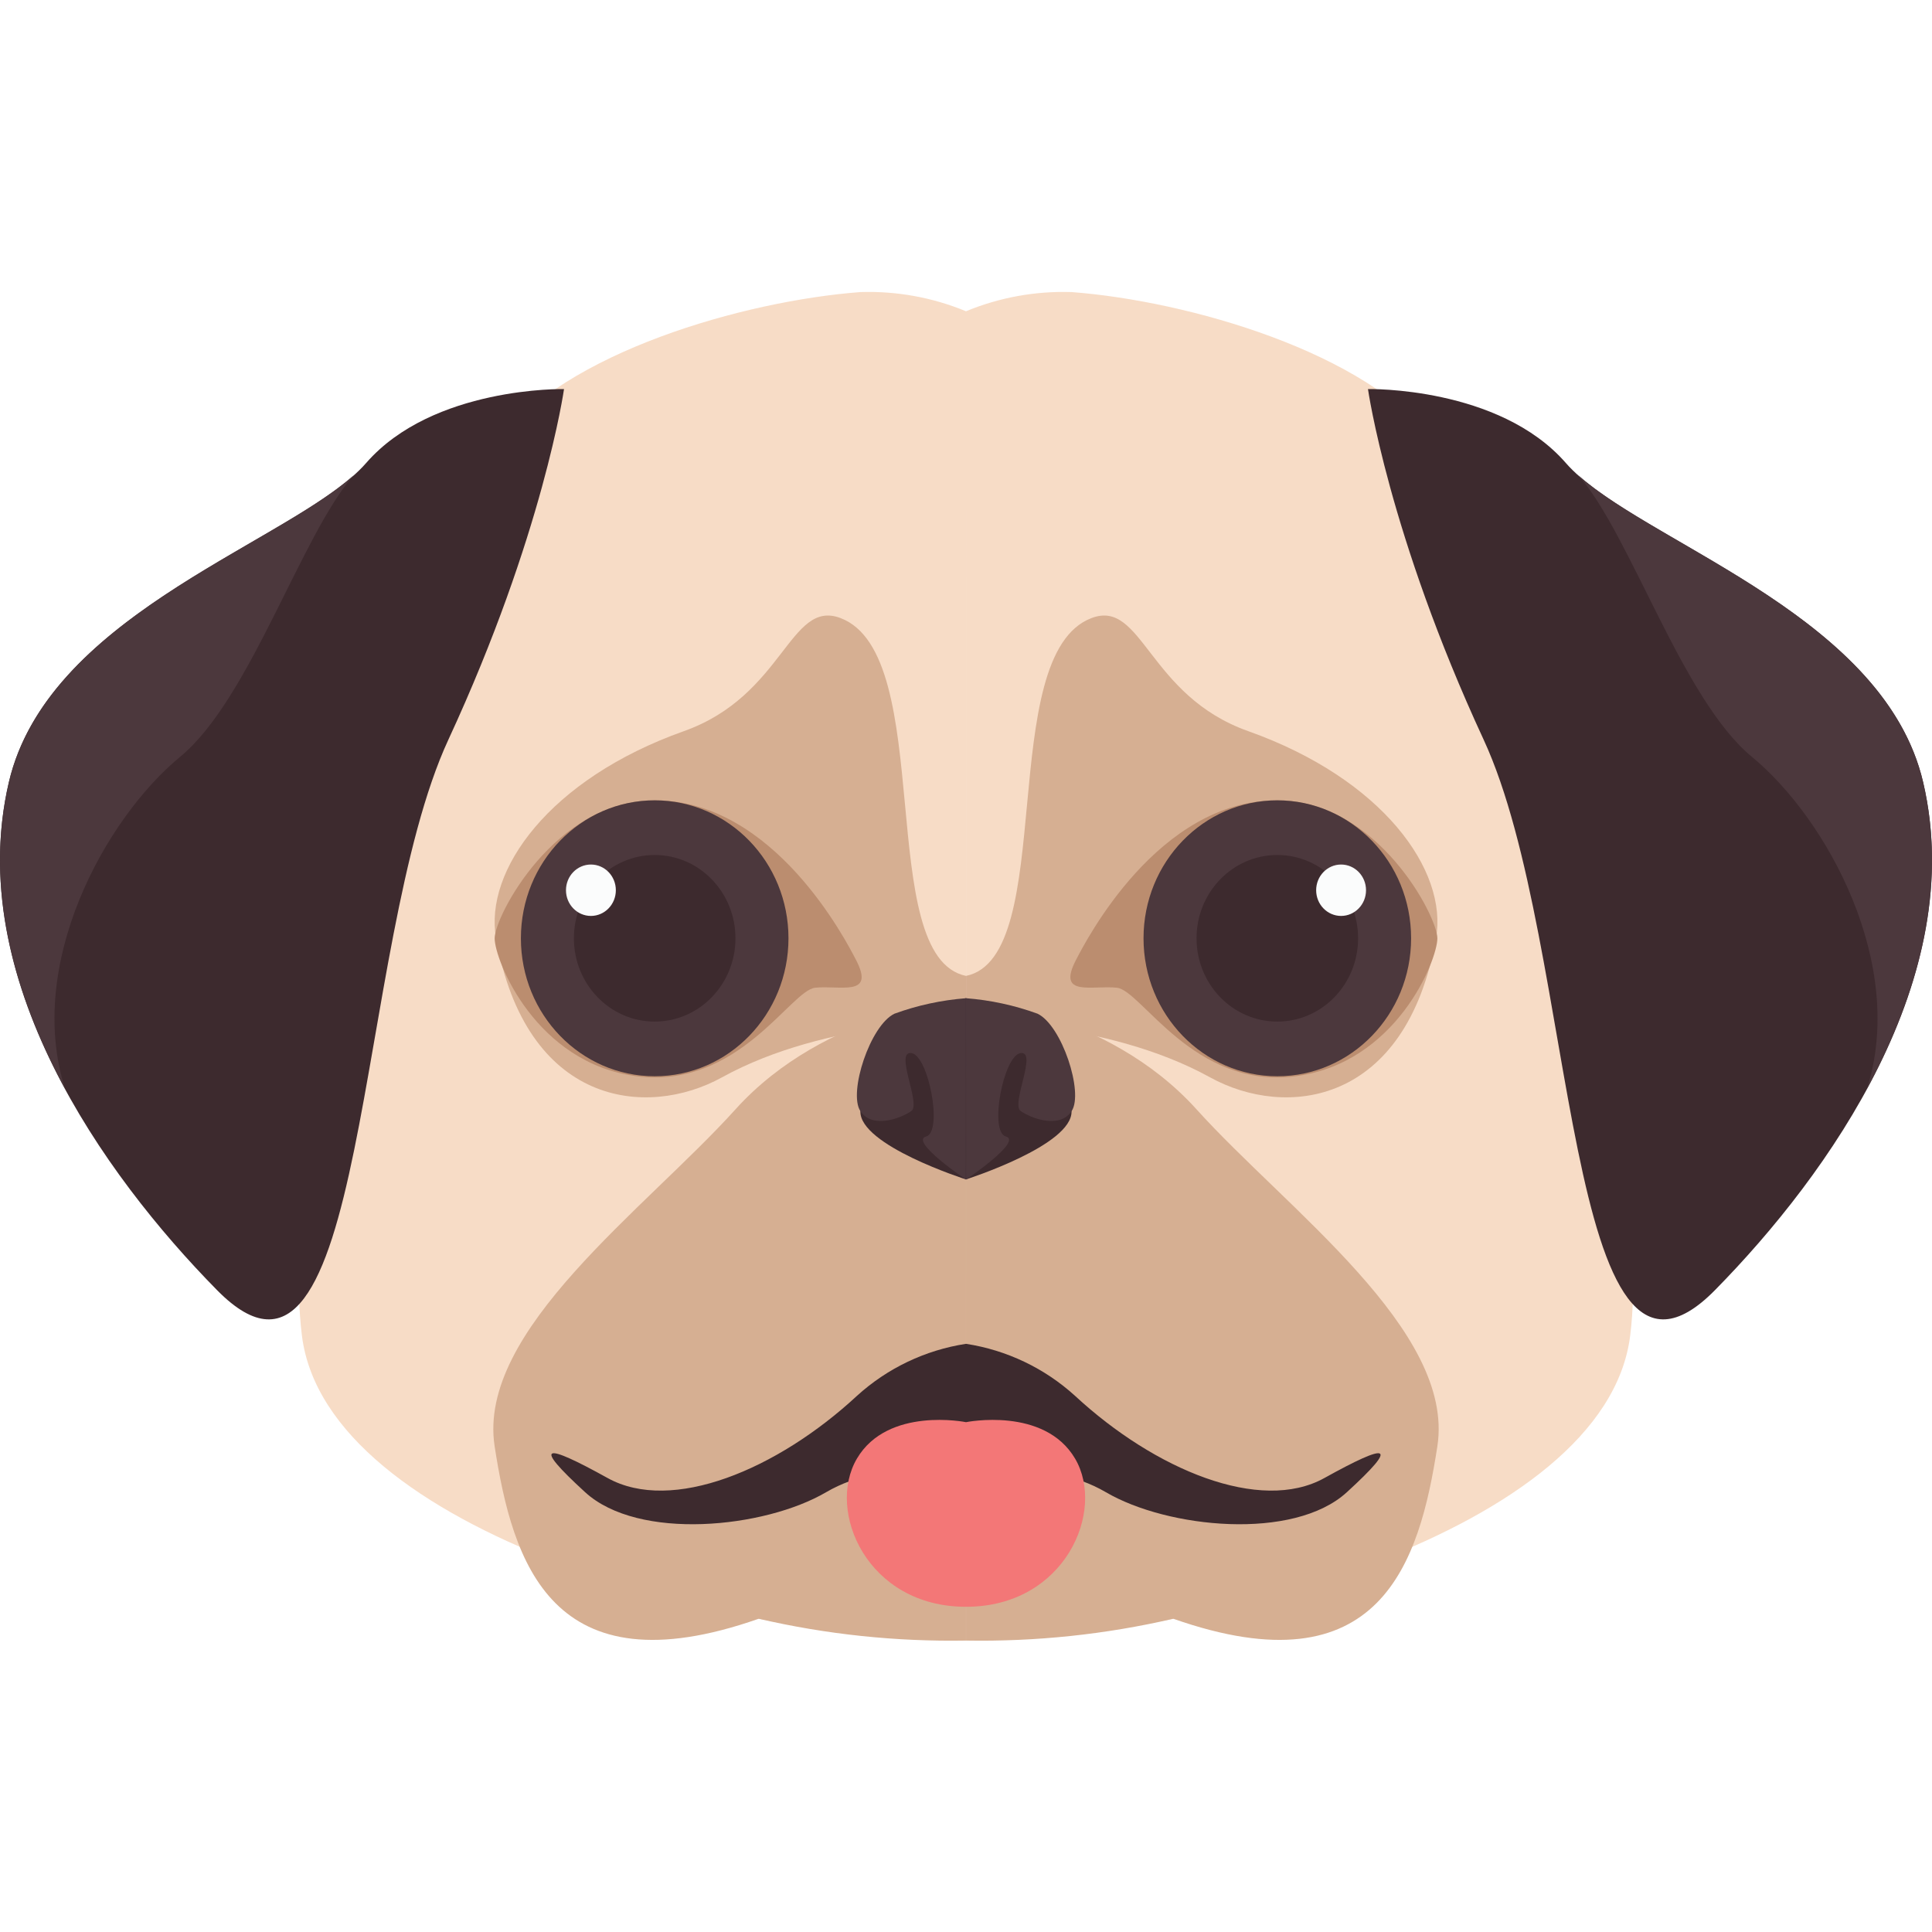
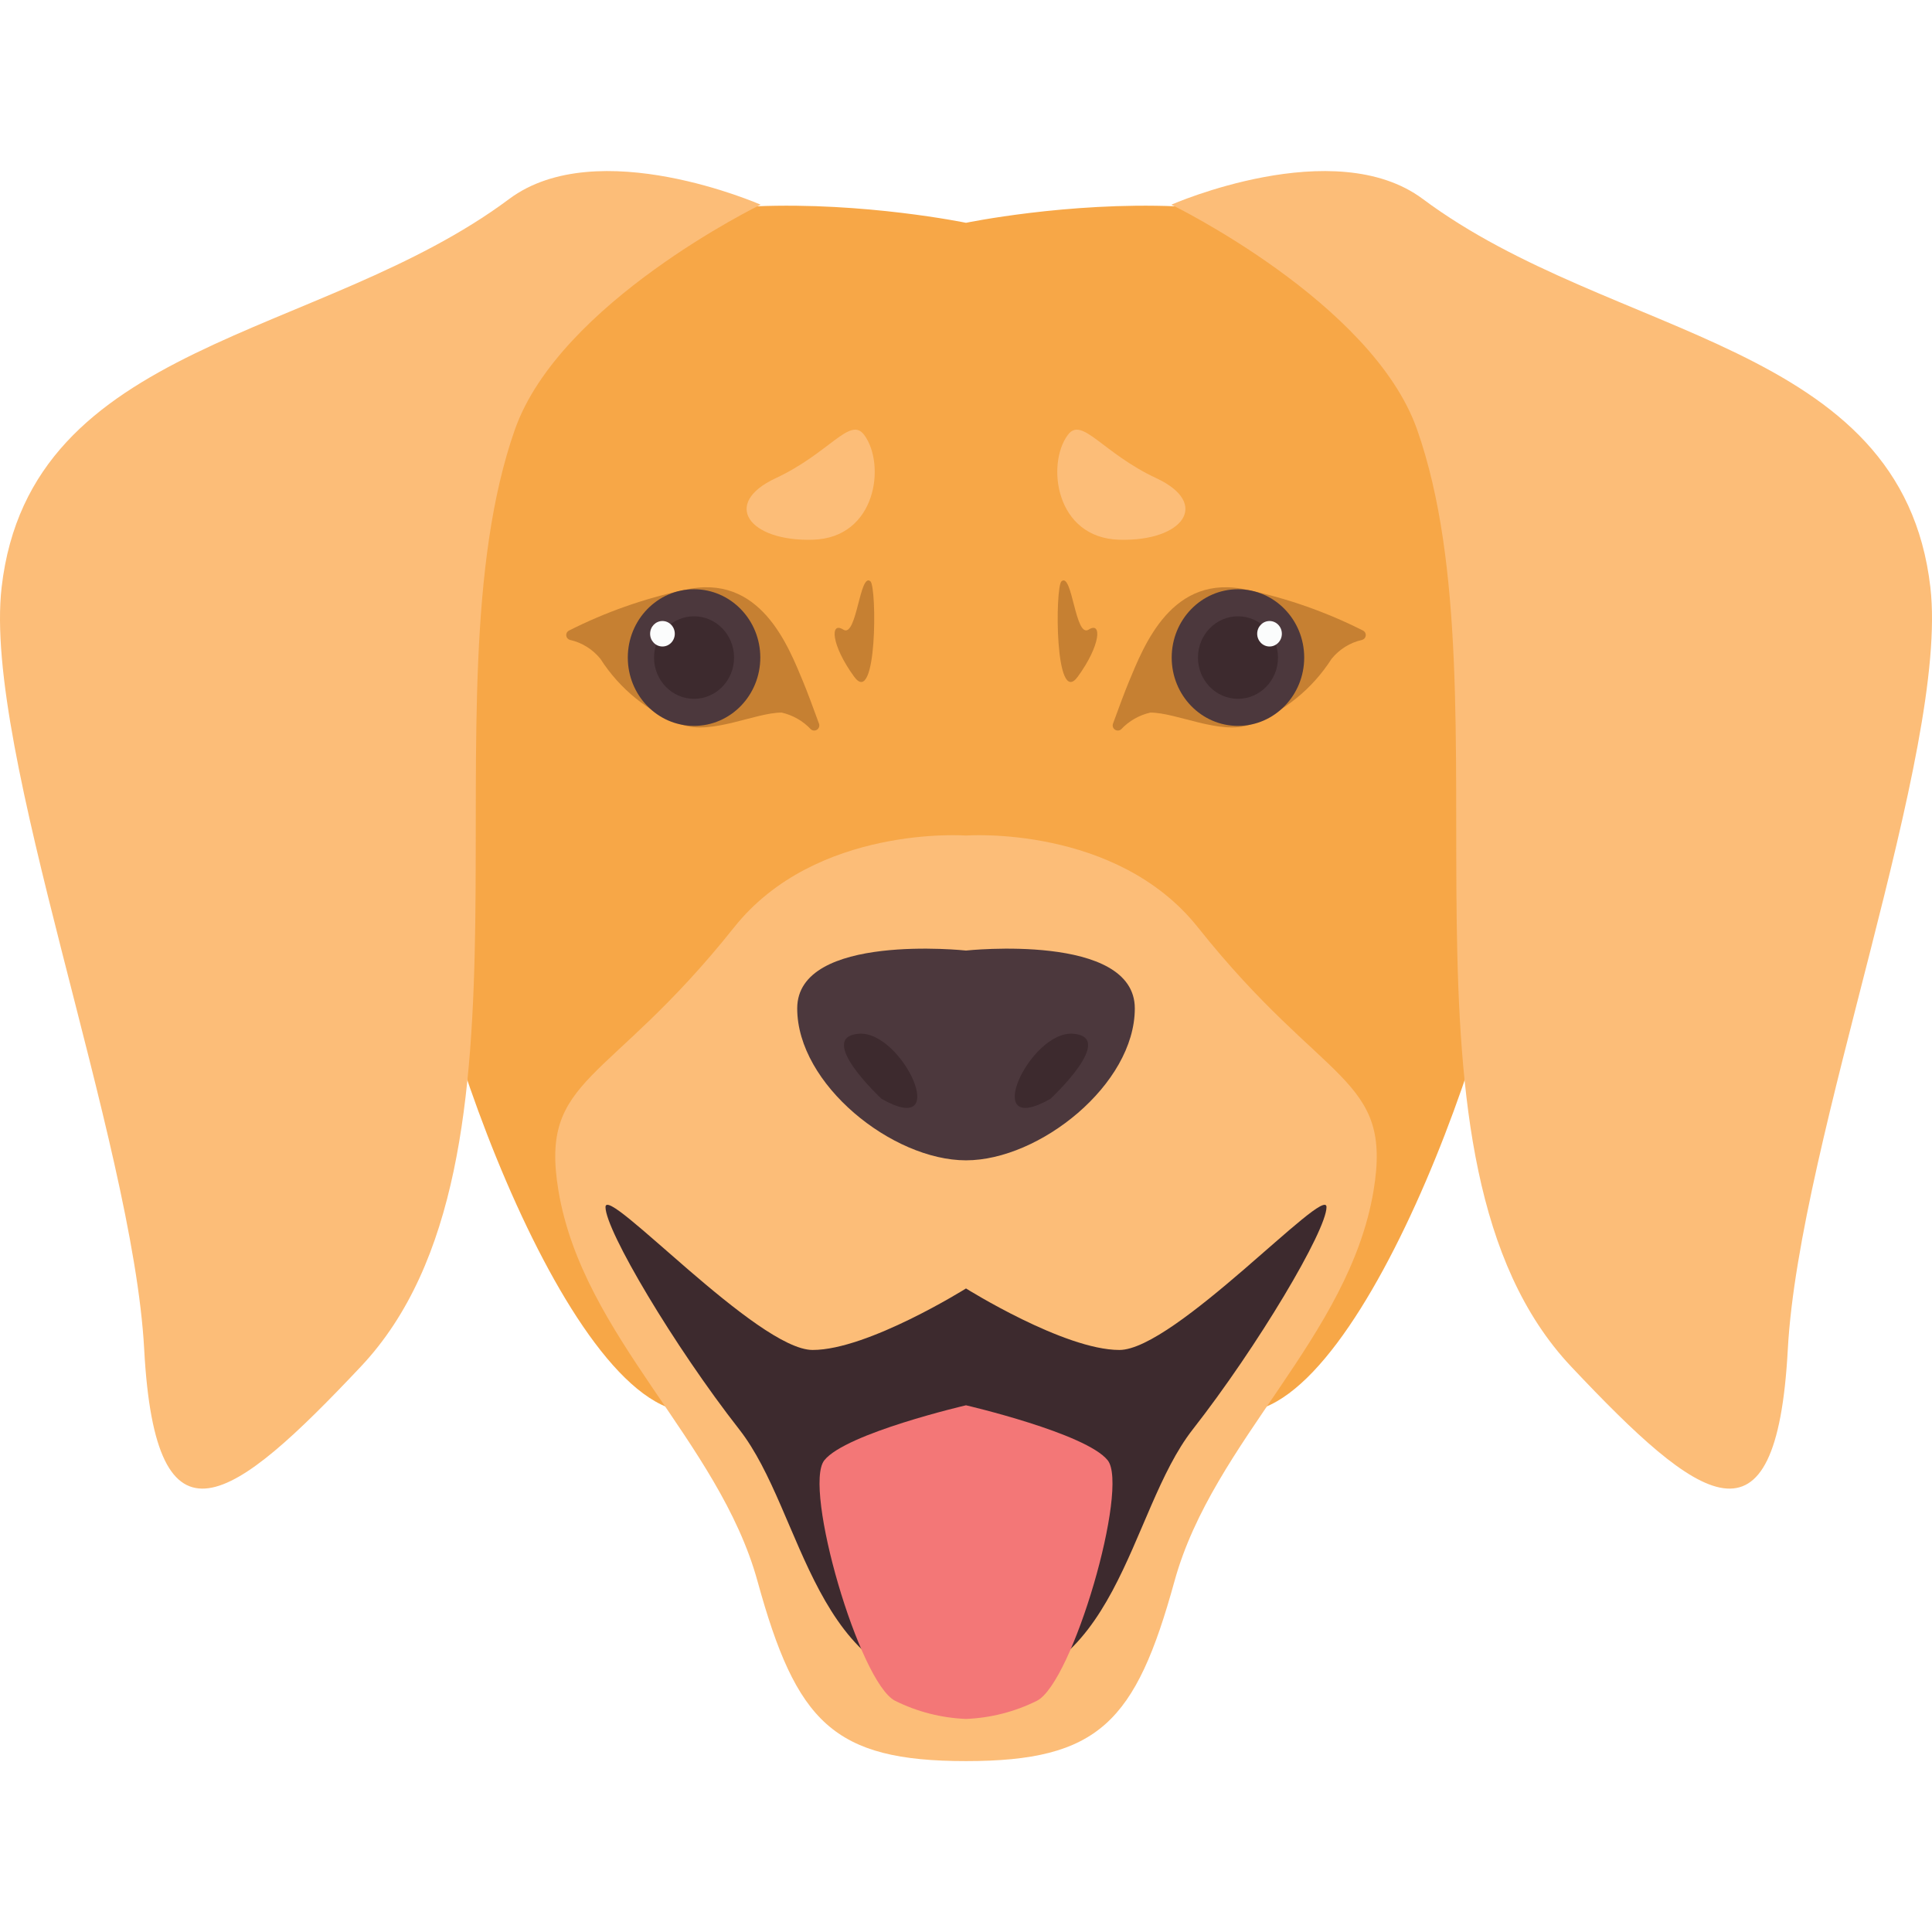
- <svg xmlns="http://www.w3.org/2000/svg" width="96px" height="96px" viewBox="0 -14.49 96 96">
-   <g transform="translate(-288.456 -192.331)">
-     <path d="M336.456,193.307a12.651,12.651,0,0,0-5.248-.953c-5.773.437-14.711,2.99-18.05,7.485-4.852,6.533-10.925,34.569-9.7,44.368s21.567,15.152,33,15.152Z" fill="#f7dcc6" />
-     <path d="M336.456,227.442s-6.963.544-11.455,5.522-12.853,10.983-11.967,16.74,2.82,12.191,13.121,8.572a42.352,42.352,0,0,0,10.3,1.083Z" fill="#d6af92" />
-     <path d="M330.215,208.55c4.822,1.814,1.644,16.83,6.241,17.783V228.6s-6.887-.116-12.123,2.773c-3.766,2.078-9.745,1.4-11.228-6.913-.6-3.356,2.639-7.909,9.333-10.289C327.413,212.406,327.688,207.6,330.215,208.55Z" fill="#d6af92" />
-     <path d="M331.208,233.046c-.072,1.706,5.248,3.4,5.248,3.4v-9.008S331.381,228.962,331.208,233.046Z" fill="#3d2a2e" />
-     <path d="M336.456,227.442a13.362,13.362,0,0,0-3.552.768c-1.211.576-2.3,3.915-1.7,4.836s2.048.346,2.538,0-.853-2.994,0-2.878,1.58,3.914.732,4.145,1.978,2.137,1.978,2.137Z" fill="#4c383d" />
-     <path d="M331,225.556c-.5-.967-4.083-7.948-10.012-7.948-4.962,0-7.953,5.764-7.953,6.856s2.042,6.224,7.077,6.857,7.622-4.267,8.847-4.4S331.952,227.4,331,225.556Z" fill="#bb8d6f" />
-     <ellipse cx="6.648" cy="6.855" rx="6.648" ry="6.855" transform="translate(314.339 217.609)" fill="#4c383d" />
-     <ellipse cx="4.014" cy="4.139" rx="4.014" ry="4.139" transform="translate(316.973 220.325)" fill="#3d2a2e" />
-     <ellipse cx="1.239" cy="1.277" rx="1.239" ry="1.277" transform="translate(316.579 220.799)" fill="#fbfcfc" />
-     <path d="M316.482,197.173s-6.513-.136-9.833,3.675-15.756,7.3-17.754,15.867c-2.262,9.7,4.671,19.47,10.348,25.234,7.566,7.683,6.768-17.148,11.493-27.355S316.482,197.173,316.482,197.173Z" fill="#3d2a2e" />
-     <path d="M336.456,244.615a10.4,10.4,0,0,0-5.42,2.586c-3.963,3.67-9.194,5.852-12.387,4.083s-3.766-1.72-1.117.705,8.907,1.794,11.972,0,6.952-.841,6.952-.841Z" fill="#3d2a2e" />
-     <path d="M336.456,248.508s-3.888-.79-5.42,1.81.5,7.363,5.42,7.363Z" fill="#f37777" />
-     <path d="M288.895,216.715c-1.229,5.273.266,10.559,2.79,15.216-1.964-6.179,1.981-13.4,5.724-16.486,3.47-2.858,6.019-11.031,8.619-13.987C302.014,205.047,290.786,208.6,288.895,216.715Z" fill="#4c383d" />
-     <path d="M336.456,193.307a12.651,12.651,0,0,1,5.248-.953c5.773.437,14.711,2.99,18.05,7.485,4.853,6.533,10.926,34.569,9.705,44.368s-21.567,15.152-33,15.152Z" fill="#f7dcc6" />
-     <path d="M336.456,227.442s6.963.544,11.455,5.522,12.853,10.983,11.967,16.74-2.82,12.191-13.121,8.572a42.352,42.352,0,0,1-10.3,1.083Z" fill="#d6af92" />
-     <path d="M342.7,208.55c-4.822,1.814-1.644,16.83-6.241,17.783V228.6s6.887-.116,12.123,2.773c3.767,2.078,9.745,1.4,11.229-6.913.6-3.356-2.64-7.909-9.333-10.289C345.5,212.406,345.224,207.6,342.7,208.55Z" fill="#d6af92" />
-     <path d="M341.7,233.046c.072,1.706-5.248,3.4-5.248,3.4v-9.008S341.531,228.962,341.7,233.046Z" fill="#3d2a2e" />
-     <path d="M336.456,227.442a13.362,13.362,0,0,1,3.552.768c1.211.576,2.3,3.915,1.7,4.836s-2.048.346-2.538,0,.853-2.994,0-2.878-1.58,3.914-.732,4.145-1.978,2.137-1.978,2.137Z" fill="#4c383d" />
-     <path d="M341.913,225.556c.5-.967,4.083-7.948,10.012-7.948,4.963,0,7.953,5.764,7.953,6.856s-2.041,6.224-7.077,6.857-7.622-4.267-8.846-4.4S340.961,227.4,341.913,225.556Z" fill="#bb8d6f" />
-     <ellipse cx="6.648" cy="6.855" rx="6.648" ry="6.855" transform="translate(345.277 217.609)" fill="#4c383d" />
-     <ellipse cx="4.014" cy="4.139" rx="4.014" ry="4.139" transform="translate(347.911 220.325)" fill="#3d2a2e" />
-     <ellipse cx="1.239" cy="1.277" rx="1.239" ry="1.277" transform="translate(353.855 220.799)" fill="#fbfcfc" />
-     <path d="M356.43,197.173s6.513-.136,9.833,3.675,15.756,7.3,17.754,15.867c2.262,9.7-4.671,19.47-10.347,25.234-7.566,7.683-6.768-17.148-11.493-27.355S356.43,197.173,356.43,197.173Z" fill="#3d2a2e" />
-     <path d="M336.456,244.615a10.4,10.4,0,0,1,5.42,2.586c3.963,3.67,9.2,5.852,12.387,4.083s3.767-1.72,1.117.705-8.907,1.794-11.971,0-6.953-.841-6.953-.841Z" fill="#3d2a2e" />
-     <path d="M336.456,248.508s3.888-.79,5.42,1.81-.5,7.363-5.42,7.363Z" fill="#f37777" />
-     <path d="M384.017,216.715c1.229,5.273-.266,10.559-2.789,15.216,1.963-6.179-1.981-13.4-5.724-16.486-3.47-2.858-6.02-11.031-8.62-13.987C370.9,205.047,382.126,208.6,384.017,216.715Z" fill="#4c383d" />
+ <svg xmlns="http://www.w3.org/2000/svg" width="96px" height="96px" viewBox="0 -8.5 96 96">
+   <g transform="translate(-288.456 -326.205)">
+     <path d="M336.456,328.776s-20.119-4.173-23.267,5.968a87.839,87.839,0,0,0-4.049,25.5c0,6.295,7.383,27.627,13.658,27.627h13.658Z" fill="#f7a747" />
+     <path d="M324.931,363.787c-6.291,7.908-9.682,7.37-8.725,13.089,1.217,7.265,7.965,12.406,9.891,19.4s3.754,8.937,10.359,8.937V359.222S329,358.671,324.931,363.787Z" fill="#fcbd78" />
+     <path d="M328.364,351.583c-.732-1.75-2.124-5.46-5.927-4.559a23.56,23.56,0,0,0-5.719,2.019.249.249,0,0,0,.054.457,2.712,2.712,0,0,1,1.52.944,8.2,8.2,0,0,0,4.048,3.269c1.5.519,3.638-.6,4.955-.6a2.852,2.852,0,0,1,1.455.834.255.255,0,0,0,.4-.289C328.888,352.936,328.552,352.034,328.364,351.583Z" fill="#c68032" />
+     <ellipse cx="3.292" cy="3.395" rx="3.292" ry="3.395" transform="translate(319.651 346.984)" fill="#4c383d" />
+     <ellipse cx="1.988" cy="2.05" rx="1.988" ry="2.05" transform="translate(320.955 348.329)" fill="#3d2a2e" />
+     <ellipse cx="0.613" cy="0.633" rx="0.613" ry="0.633" transform="translate(320.76 348.563)" fill="#fbfcfc" />
+     <path d="M336.456,364.937s-8.387-.9-8.387,2.876,4.733,7.548,8.387,7.548Z" fill="#4c383d" />
+     <path d="M332.262,372.306s-3.295-3.056-1.138-3.235S335.818,374.324,332.262,372.306Z" fill="#3d2a2e" />
+     <path d="M336.456,381.728s-4.876,3.056-7.62,3.056-10.293-8.266-10.293-7.1,3.415,6.919,6.65,11.053,3.655,12.94,11.263,12.94Z" fill="#3d2a2e" />
+     <path d="M331.708,346.591c.321.281.337,6.313-.809,4.74s-1.213-2.771-.539-2.34S331.169,346.119,331.708,346.591Z" fill="#c68032" />
+     <path d="M336.456,387.533s-5.961,1.385-7.039,2.732,1.737,11.054,3.519,11.953a8.7,8.7,0,0,0,3.52.9Z" fill="#f37777" />
+     <path d="M331.394,339.312c-.7-.937-1.708.9-4.4,2.157s-1.341,3.145,1.846,3.055S332.472,340.75,331.394,339.312Z" fill="#fcbd78" />
+     <path d="M326.251,327.875s-8.1-3.562-12.495-.282c-9.4,7.01-23.8,7.01-25.219,19.292-.936,8.114,6.518,27.388,7.084,37.872s4.388,7.619,10.768.85c9.657-10.246,2.95-33.19,7.65-46.552C316.266,332.726,326.251,327.875,326.251,327.875Z" fill="#fcbd78" />
+     <path d="M336.456,328.776s20.119-4.173,23.267,5.968a87.839,87.839,0,0,1,4.049,25.5c0,6.295-7.382,27.627-13.658,27.627H336.456Z" fill="#f7a747" />
+     <path d="M347.981,363.787c6.291,7.908,9.682,7.37,8.725,13.089-1.217,7.265-7.964,12.406-9.891,19.4s-3.753,8.937-10.359,8.937V359.222S343.912,358.671,347.981,363.787Z" fill="#fcbd78" />
+     <path d="M344.549,351.583c.731-1.75,2.124-5.46,5.927-4.559a23.564,23.564,0,0,1,5.718,2.019.249.249,0,0,1-.054.457,2.715,2.715,0,0,0-1.52.944,8.2,8.2,0,0,1-4.048,3.269c-1.5.519-3.638-.6-4.955-.6a2.852,2.852,0,0,0-1.455.834.255.255,0,0,1-.4-.289C344.024,352.936,344.36,352.034,344.549,351.583Z" fill="#c68032" />
+     <ellipse cx="3.292" cy="3.395" rx="3.292" ry="3.395" transform="translate(346.677 346.984)" fill="#4c383d" />
+     <ellipse cx="1.988" cy="2.05" rx="1.988" ry="2.05" transform="translate(347.982 348.329)" fill="#3d2a2e" />
+     <ellipse cx="0.613" cy="0.633" rx="0.613" ry="0.633" transform="translate(350.925 348.563)" fill="#fbfcfc" />
+     <path d="M336.456,364.937s8.388-.9,8.388,2.876-4.733,7.548-8.388,7.548Z" fill="#4c383d" />
+     <path d="M340.65,372.306s3.3-3.056,1.138-3.235S337.1,374.324,340.65,372.306Z" fill="#3d2a2e" />
+     <path d="M336.456,381.728s4.876,3.056,7.62,3.056,10.293-8.266,10.293-7.1-3.415,6.919-6.65,11.053-3.654,12.94-11.263,12.94Z" fill="#3d2a2e" />
+     <path d="M341.2,346.591c-.321.281-.337,6.313.809,4.74s1.213-2.771.539-2.34S341.743,346.119,341.2,346.591Z" fill="#c68032" />
+     <path d="M336.456,387.533s5.961,1.385,7.04,2.732-1.738,11.054-3.52,11.953a8.693,8.693,0,0,1-3.52.9Z" fill="#f37777" />
+     <path d="M341.519,339.312c.7-.937,1.707.9,4.4,2.157s1.341,3.145-1.846,3.055S340.44,340.75,341.519,339.312Z" fill="#fcbd78" />
+     <path d="M346.661,327.875s8.1-3.562,12.495-.282c9.4,7.01,23.8,7.01,25.219,19.292.936,8.114-6.517,27.388-7.084,37.872s-4.388,7.619-10.768.85c-9.657-10.246-2.95-33.19-7.65-46.552C356.647,332.726,346.661,327.875,346.661,327.875Z" fill="#fcbd78" />
  </g>
</svg>
